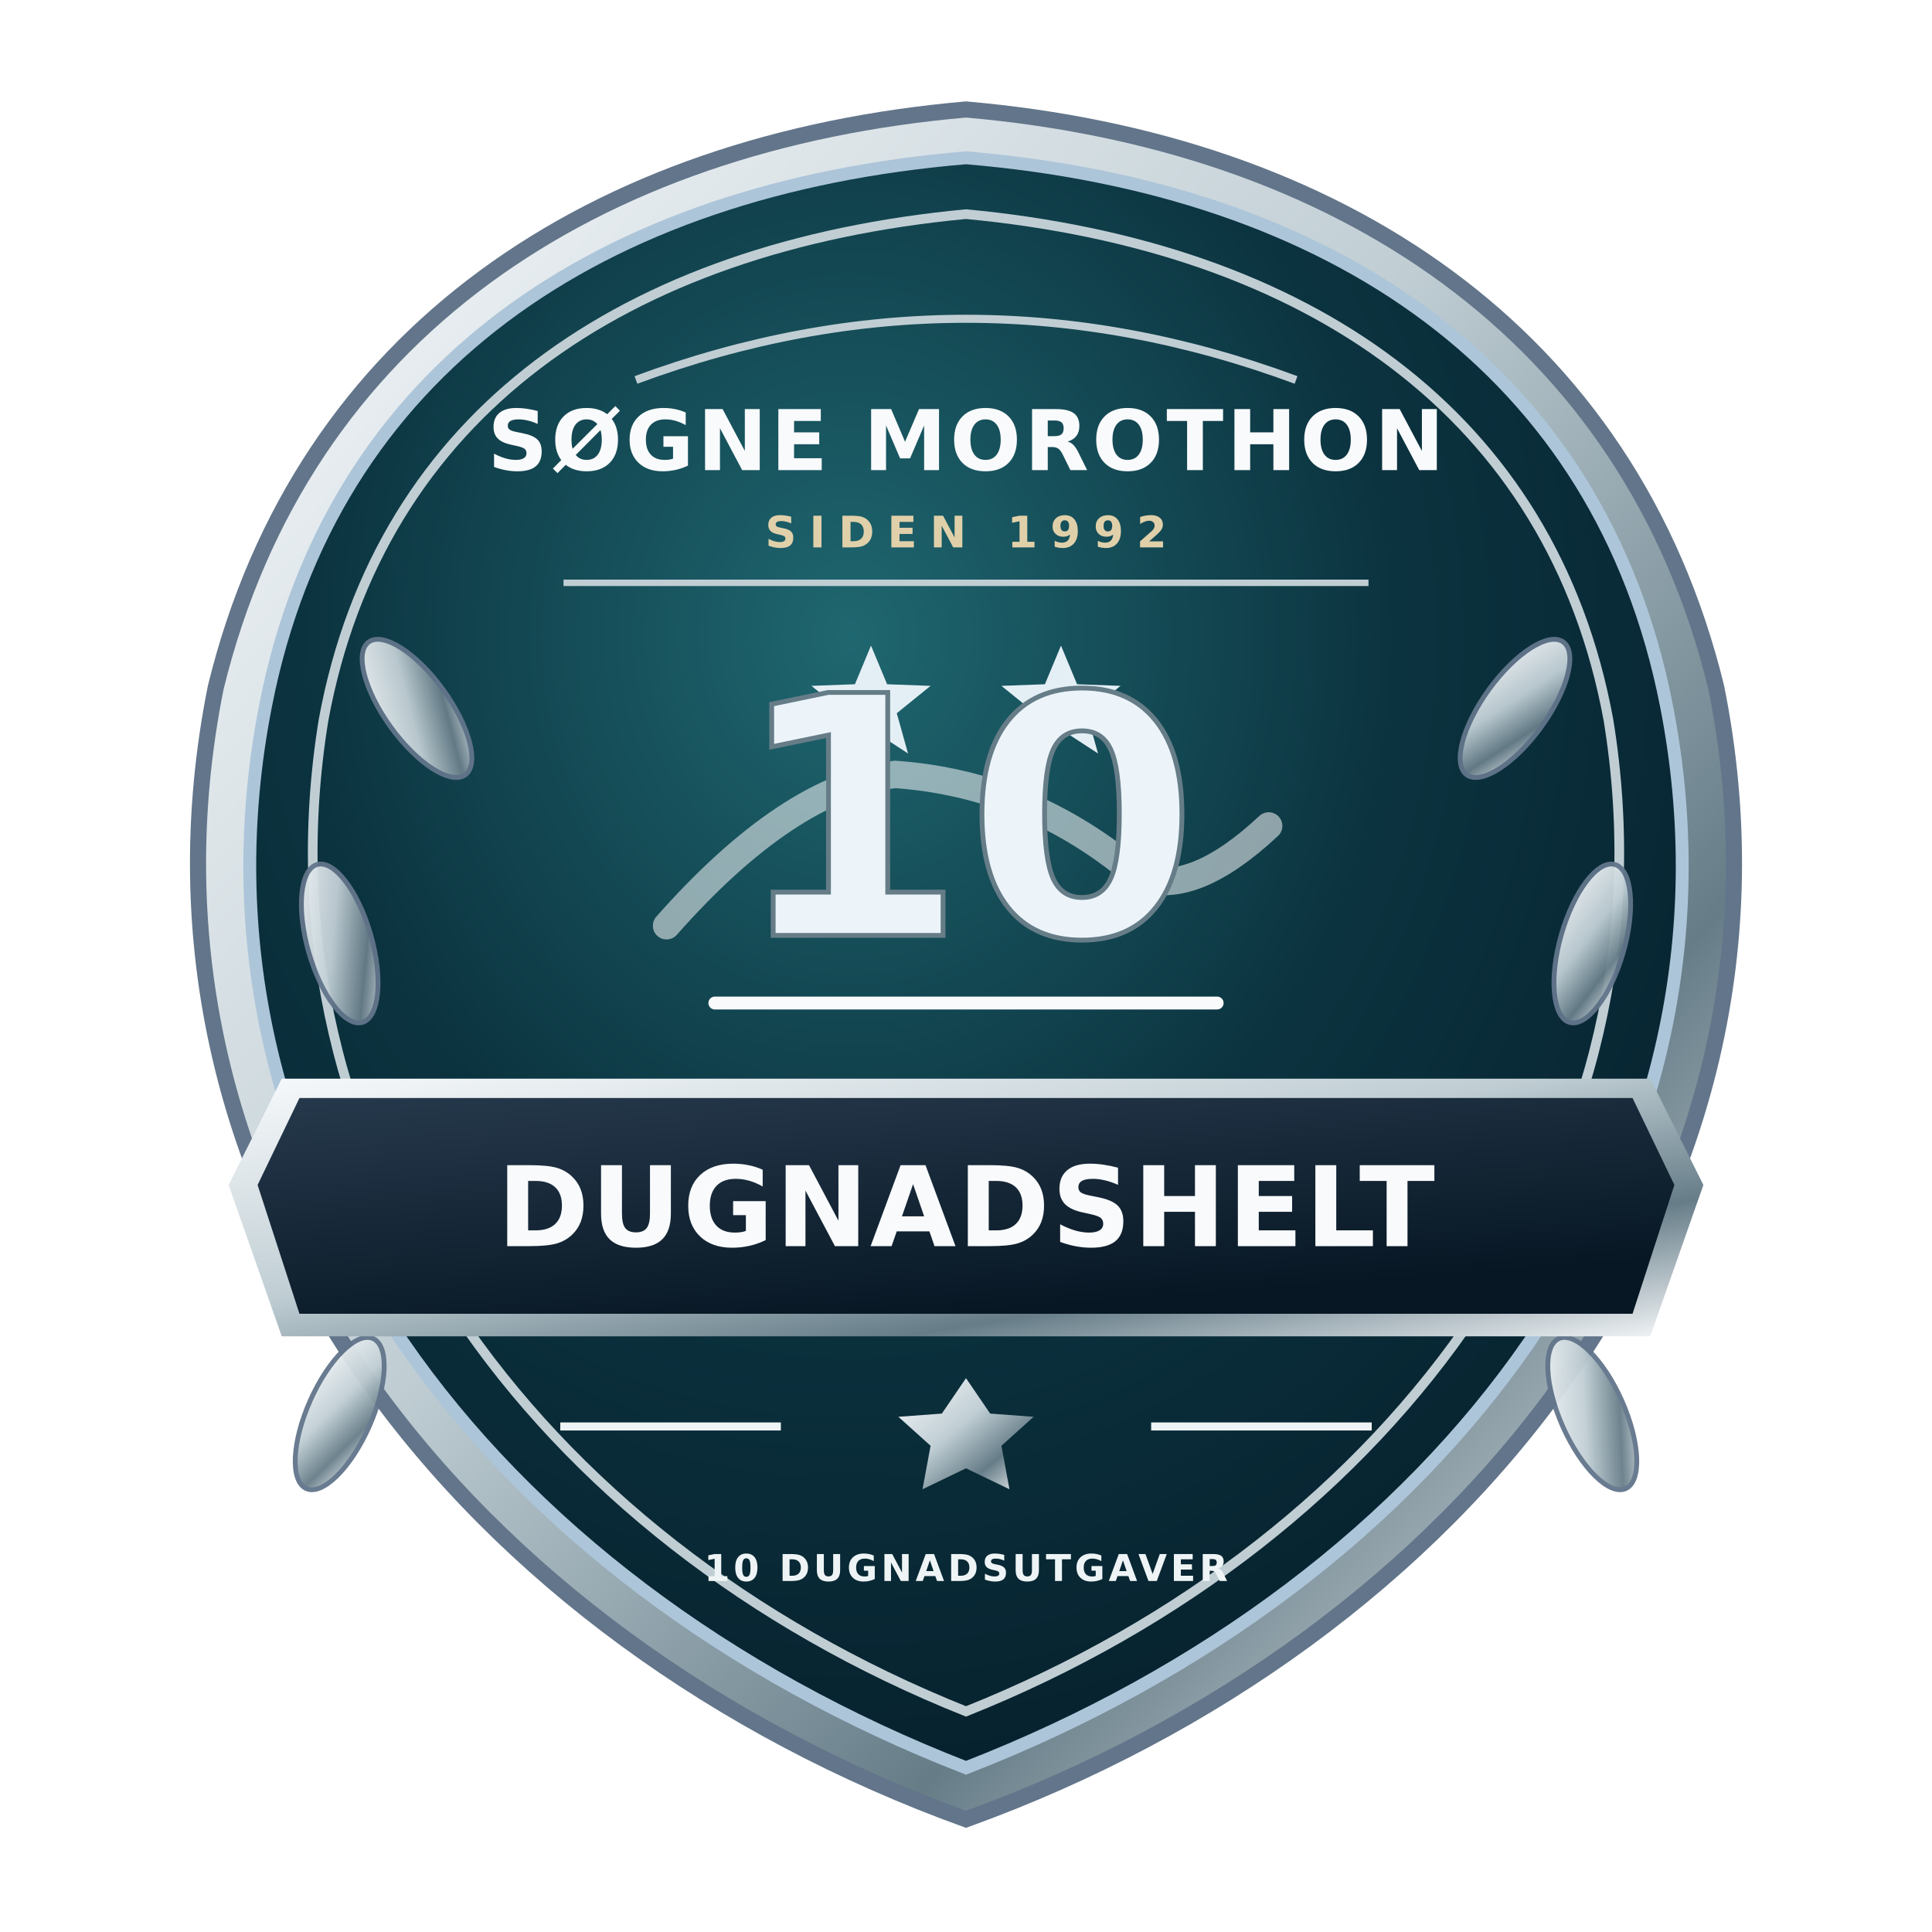
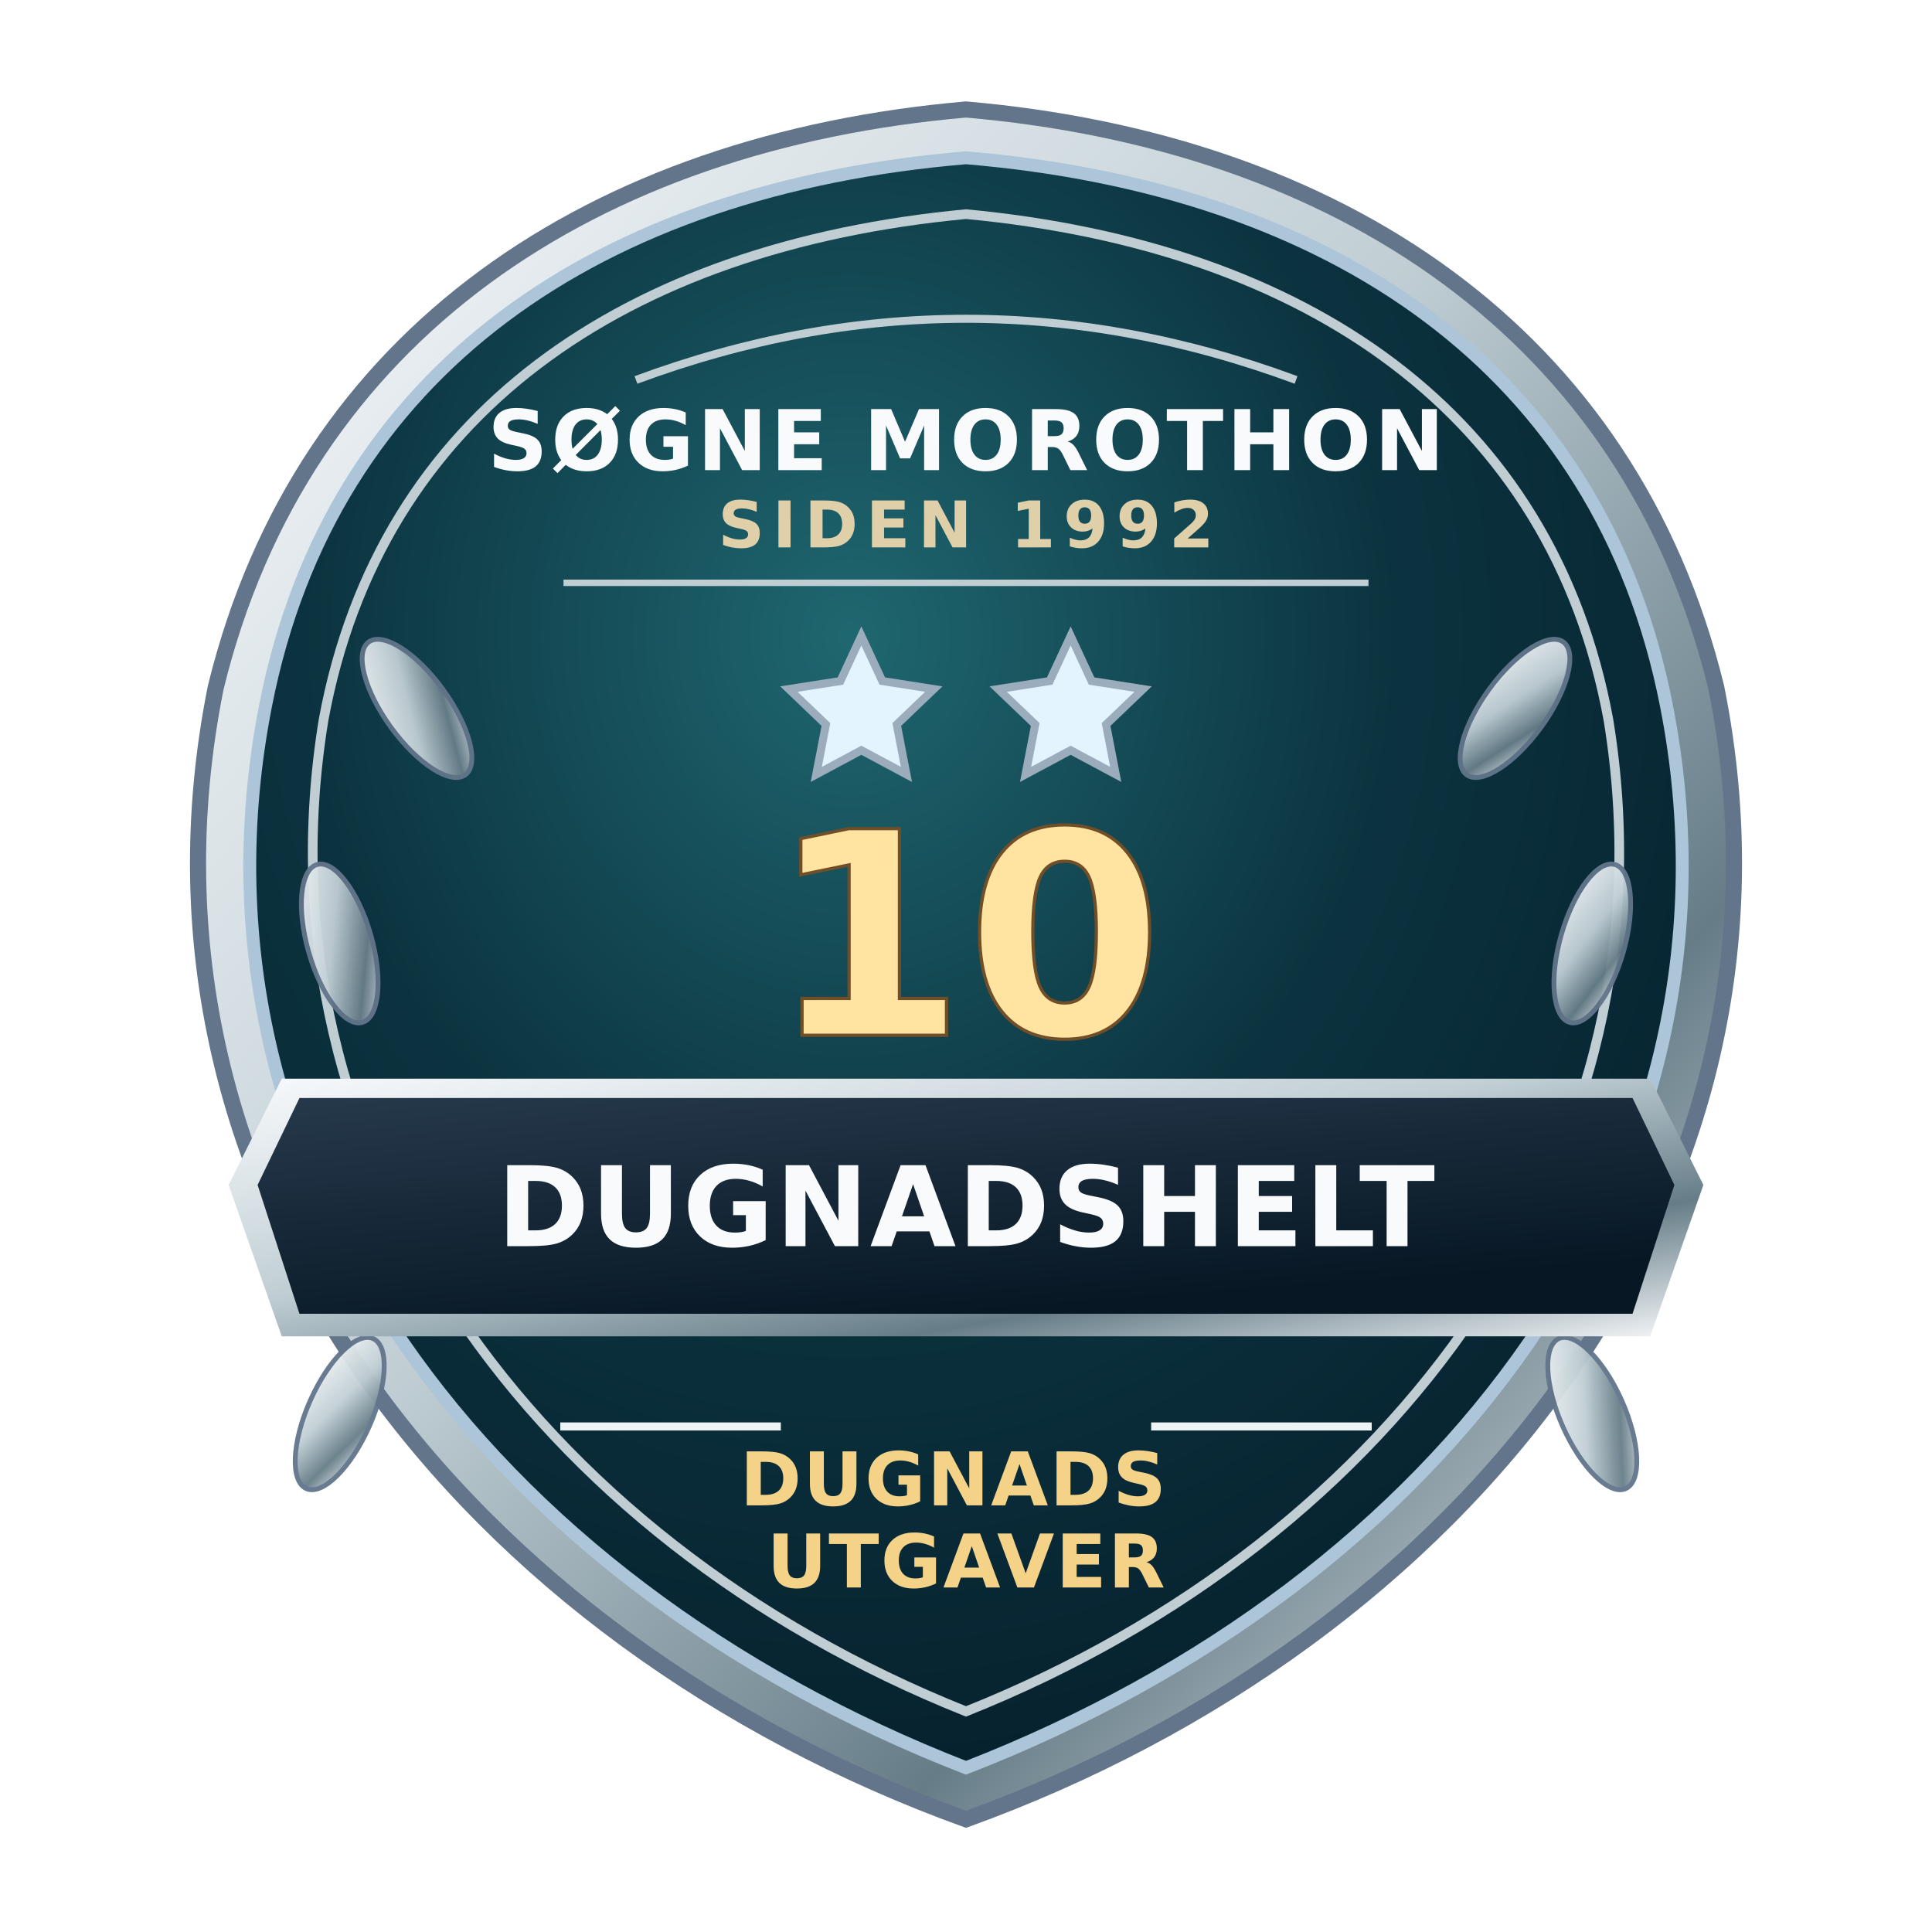
- <svg xmlns="http://www.w3.org/2000/svg" width="2400" height="2400" viewBox="0 0 1200 1200">
+ <svg xmlns="http://www.w3.org/2000/svg" width="2400" height="2400" viewBox="0 0 1200 1200" role="img" aria-labelledby="badge-title badge-desc">
  <defs>
    <linearGradient id="gold" x1="0" y1="0" x2="1" y2="1">
      <stop offset="0%" stop-color="#F8FAFC" />
      <stop offset="44%" stop-color="#C0CED4" />
      <stop offset="73%" stop-color="#667D88" />
      <stop offset="100%" stop-color="#F8FAFC" />
    </linearGradient>
    <radialGradient id="teal" cx="42%" cy="30%" r="82%">
      <stop offset="0%" stop-color="#1F6770" />
      <stop offset="46%" stop-color="#0B333F" />
      <stop offset="100%" stop-color="#051B28" />
    </radialGradient>
    <linearGradient id="ribbon" x1="0" y1="0" x2="0.5" y2="1">
      <stop offset="0%" stop-color="#26394C" />
      <stop offset="100%" stop-color="#071724" />
    </linearGradient>
  </defs>
  <path d="M600 68 C830 88 1012 206 1066 427 C1130 746 907 1019 600 1130 C293 1019 70 746 134 427 C188 206 370 88 600 68Z" fill="url(#gold)" stroke="#62758A" stroke-width="10" />
  <path d="M600 98 C827 117 994 229 1035 438 C1092 728 896 983 600 1098 C304 983 108 728 165 438 C206 229 373 117 600 98Z" fill="url(#teal)" stroke="#ADC5D9" stroke-width="8" />
  <path d="M600 133 C812 153 964 257 999 447 C1043 716 868 956 600 1063 C332 956 157 716 201 447 C236 257 388 153 600 133Z" fill="none" stroke="#C0CED4" stroke-width="6" />
  <ellipse cx="259" cy="440" rx="20" ry="51" transform="rotate(-36 259 440)" fill="url(#gold)" stroke="#62758A" stroke-width="3" opacity=".95" />
  <ellipse cx="211" cy="586" rx="20" ry="51" transform="rotate(-16 211 586)" fill="url(#gold)" stroke="#62758A" stroke-width="3" opacity=".95" />
  <ellipse cx="195" cy="732" rx="20" ry="51" transform="rotate(4 195 732)" fill="url(#gold)" stroke="#62758A" stroke-width="3" opacity=".95" />
  <ellipse cx="211" cy="878" rx="20" ry="51" transform="rotate(24 211 878)" fill="url(#gold)" stroke="#62758A" stroke-width="3" opacity=".95" />
  <ellipse cx="941" cy="440" rx="20" ry="51" transform="rotate(36 941 440)" fill="url(#gold)" stroke="#62758A" stroke-width="3" opacity=".95" />
  <ellipse cx="989" cy="586" rx="20" ry="51" transform="rotate(16 989 586)" fill="url(#gold)" stroke="#62758A" stroke-width="3" opacity=".95" />
  <ellipse cx="1005" cy="732" rx="20" ry="51" transform="rotate(-4 1005 732)" fill="url(#gold)" stroke="#62758A" stroke-width="3" opacity=".95" />
  <ellipse cx="989" cy="878" rx="20" ry="51" transform="rotate(-24 989 878)" fill="url(#gold)" stroke="#62758A" stroke-width="3" opacity=".95" />
  <path d="M395 236 Q600 160 805 236" stroke="#C0CED4" stroke-width="5" fill="none" />
-   <text x="600" y="292" text-anchor="middle" font-family="DejaVu Sans" font-size="52" font-weight="900" letter-spacing="2" fill="#F8FAFC">SØGNE MOROTHON</text>
-   <text x="600" y="340" text-anchor="middle" font-family="DejaVu Sans" font-size="27" font-weight="bold" letter-spacing="8" fill="#E0D0AA">SIDEN 1992</text>
+   <text x="600" y="292" text-anchor="middle" font-family="DejaVu Sans, Arial, sans-serif" font-size="52" font-weight="900" letter-spacing="2" fill="#F8FAFC">SØGNE MOROTHON</text>
+   <text x="600" y="340" text-anchor="middle" font-family="DejaVu Sans, Arial, sans-serif" font-size="40" font-weight="bold" letter-spacing="5" fill="#E0D0AA">SIDEN 1992</text>
  <path d="M350 362 H850" stroke="#C0CED4" stroke-width="4" />
-   <polygon points="541,401 551,425 578,426 557,443 564,468 541,453 518,468 525,443 504,426 531,425" fill="#E4EFF5" />
-   <polygon points="659,401 669,425 696,426 675,443 682,468 659,453 636,468 643,443 622,426 649,425" fill="#E4EFF5" />
-   <g transform="translate(600 505)">
-     <path d="M-186 70 Q-110 -16 -44 -24 Q41 -18 108 40 Q141 52 188 8" fill="none" stroke="#F8FAFC" stroke-width="17" stroke-linecap="round" opacity=".55" />
-     <text x="0" y="76" text-anchor="middle" font-family="DejaVu Sans" font-size="207" font-weight="900" fill="#ECF4FA" stroke="#667D88" stroke-width="3">10</text>
-     <path d="M-156 118 H156" stroke="#F8FAFC" stroke-width="8" stroke-linecap="round" />
+   <g data-role="emblem">
+     <path d="M535 395 L548 423 L580 428 L557 450 L563 481 L535 466 L507 481 L513 450 L490 428 L522 423 Z M665 395 L678 423 L710 428 L687 450 L693 481 L665 466 L637 481 L643 450 L620 428 L652 423 Z" fill="#E4F4FF" stroke="#9BACBD" stroke-width="5" />
  </g>
+   <text data-role="count" x="600" y="643" text-anchor="middle" font-family="DejaVu Sans, Arial, sans-serif" font-size="176" font-weight="900" fill="#FFE3A0" stroke="#704F28" stroke-width="2">10</text>
+   <path d="M456 656 H744" stroke="url(#gold)" stroke-width="5" stroke-linecap="round" />
  <path d="M175 670 L1025 670 L1058 736 L1025 830 L175 830 L142 736Z" fill="url(#gold)" />
  <path d="M186 682 L1014 682 L1040 736 L1014 816 L186 816 L160 736Z" fill="url(#ribbon)" />
-   <text x="600" y="774" text-anchor="middle" font-family="DejaVu Sans" font-size="69" font-weight="900" letter-spacing="1" fill="#F8FAFC">DUGNADSHELT</text>
+   <text data-role="title" x="600" y="774" text-anchor="middle" font-family="DejaVu Sans, Arial, sans-serif" font-size="69" font-weight="900" letter-spacing="1" fill="#F8FAFC">DUGNADSHELT</text>
  <path d="M348 886 H485 M715 886 H852" stroke="#EEF4F5" stroke-width="5" />
-   <polygon points="600,856 615,878 642,880 622,898 627,925 600,912 573,925 578,898 558,880 585,878" fill="url(#gold)" />
-   <text x="600" y="982" text-anchor="middle" font-family="DejaVu Sans" font-size="23" letter-spacing="2.2" font-weight="bold" fill="#EEF4F5">10 DUGNADSUTGAVER</text>
+   <text data-role="caption" aria-label="10 DUGNADSUTGAVER" text-anchor="middle" font-family="DejaVu Sans, Arial, sans-serif" font-size="46" font-weight="bold" letter-spacing="1" fill="#F4D389">
+     <tspan x="600" y="935">DUGNADS</tspan>
+     <tspan x="600" y="986">UTGAVER</tspan>
+   </text>
</svg>
